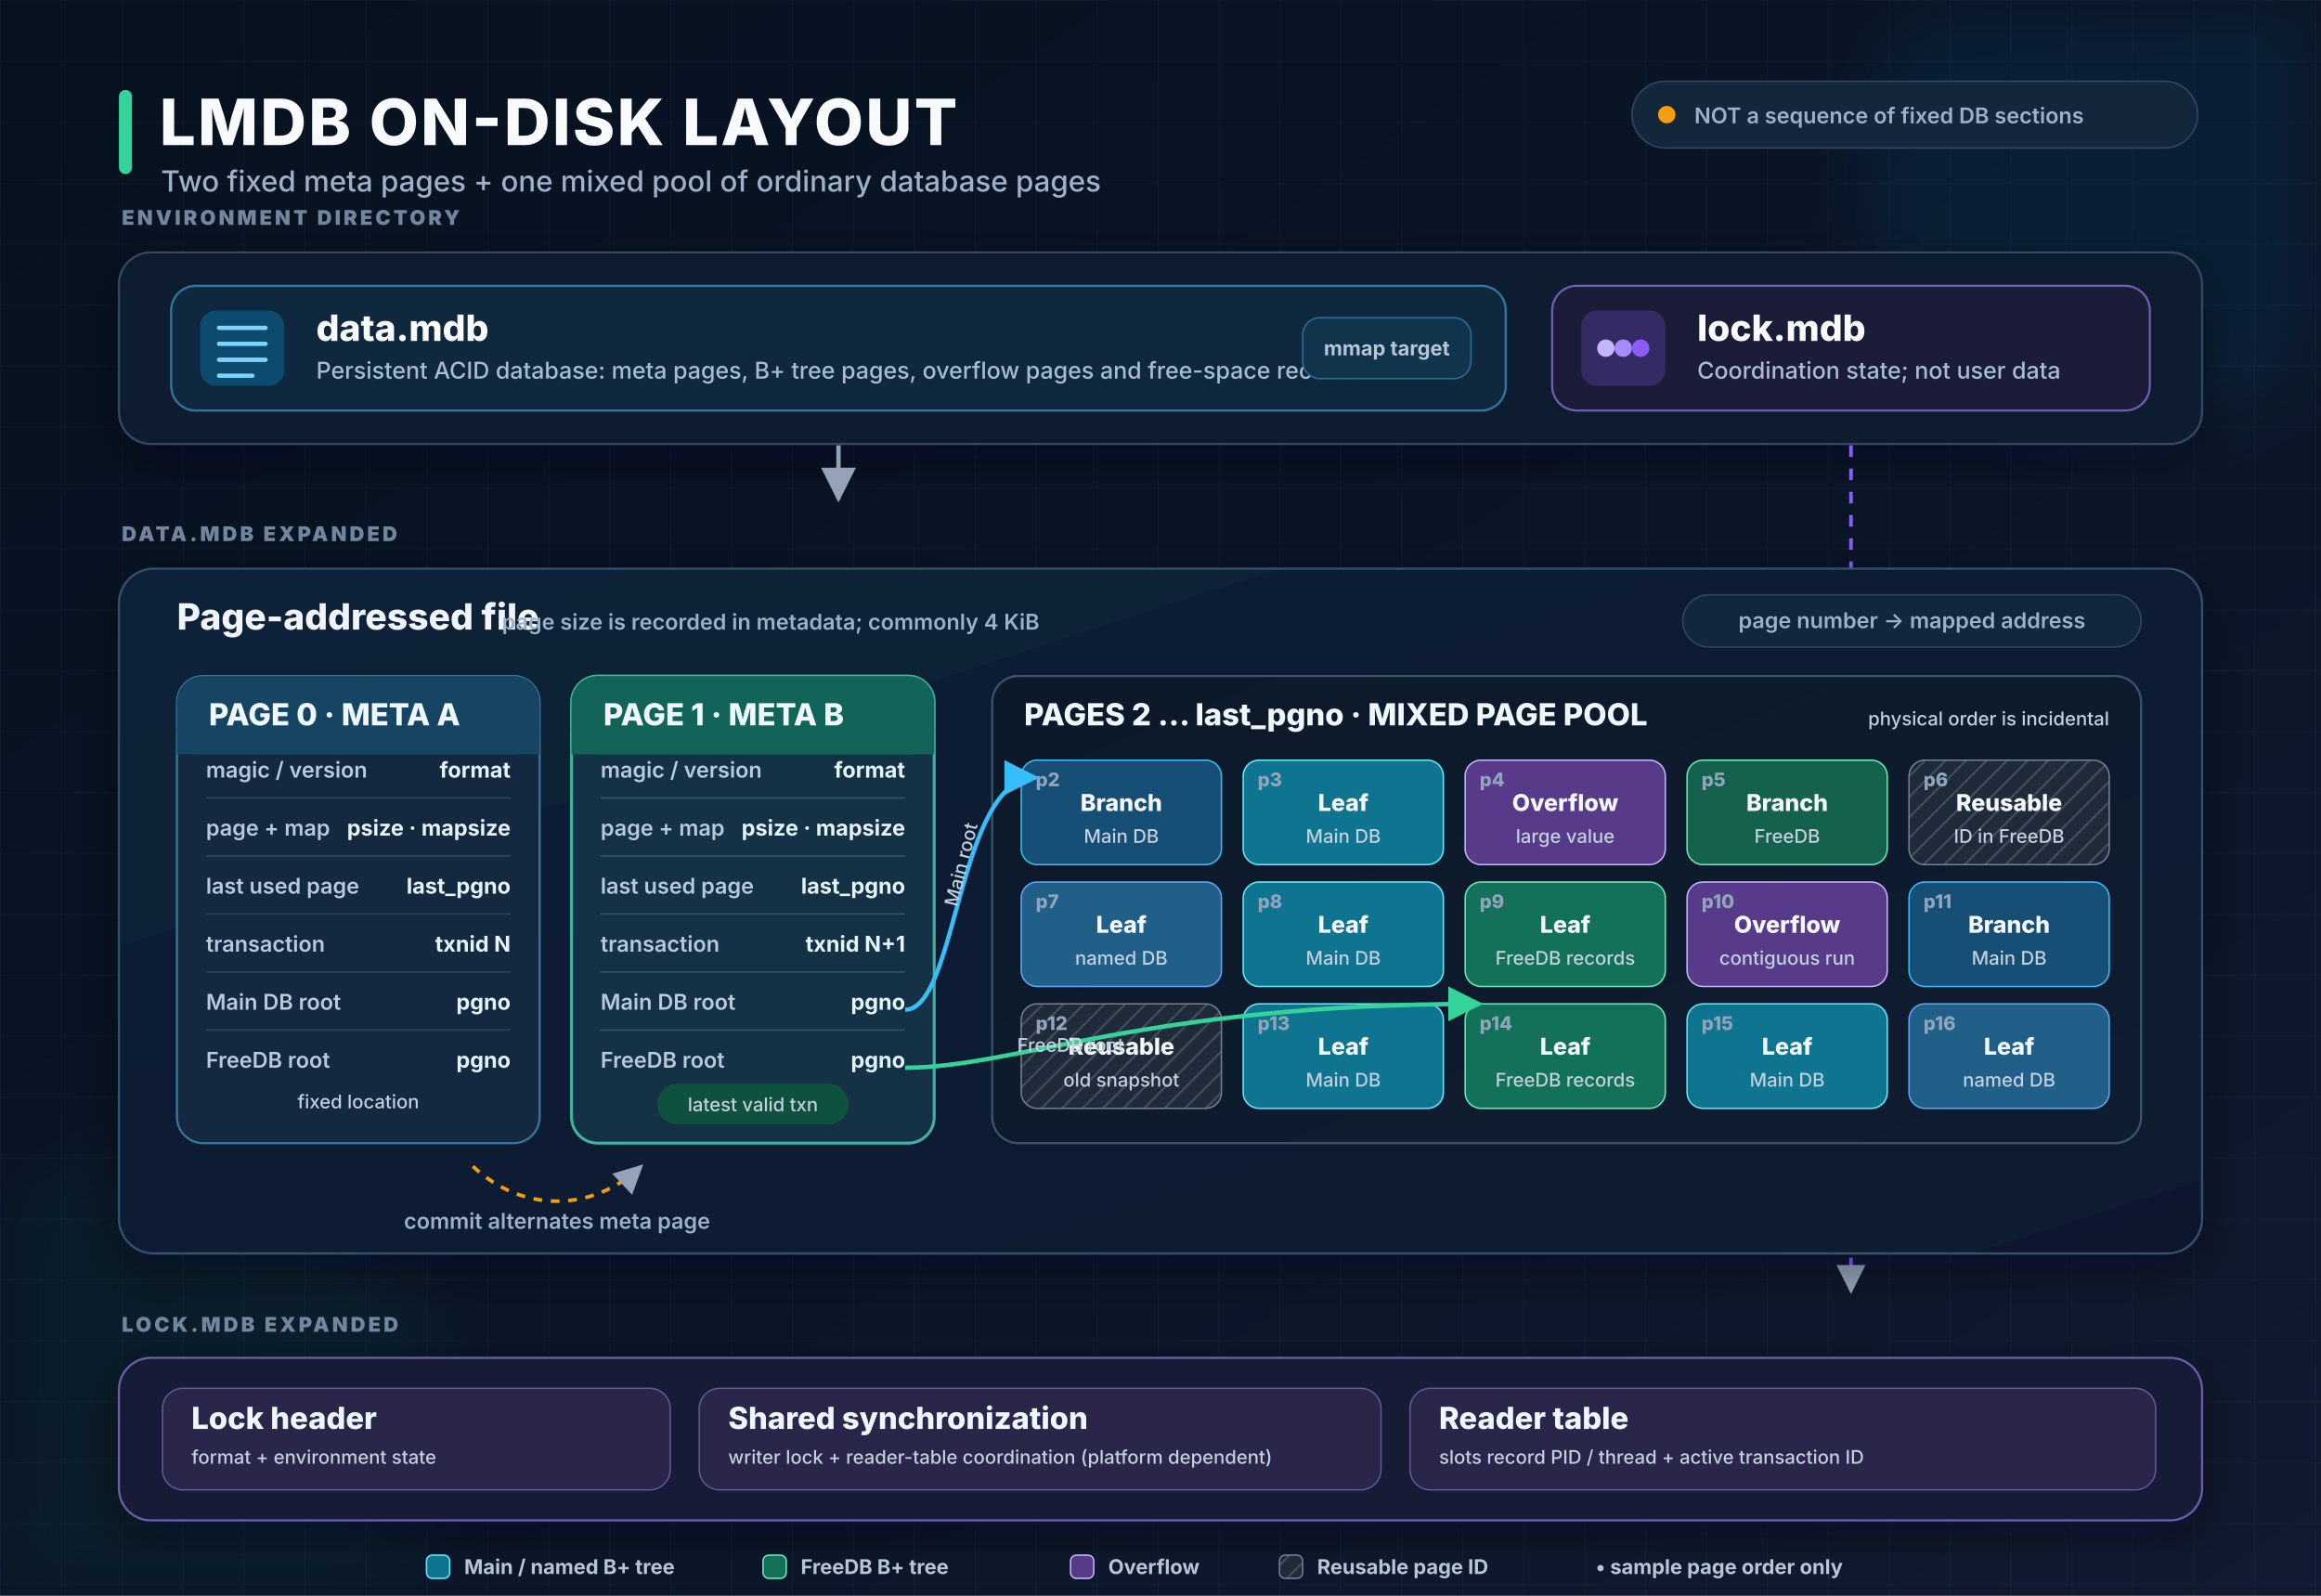
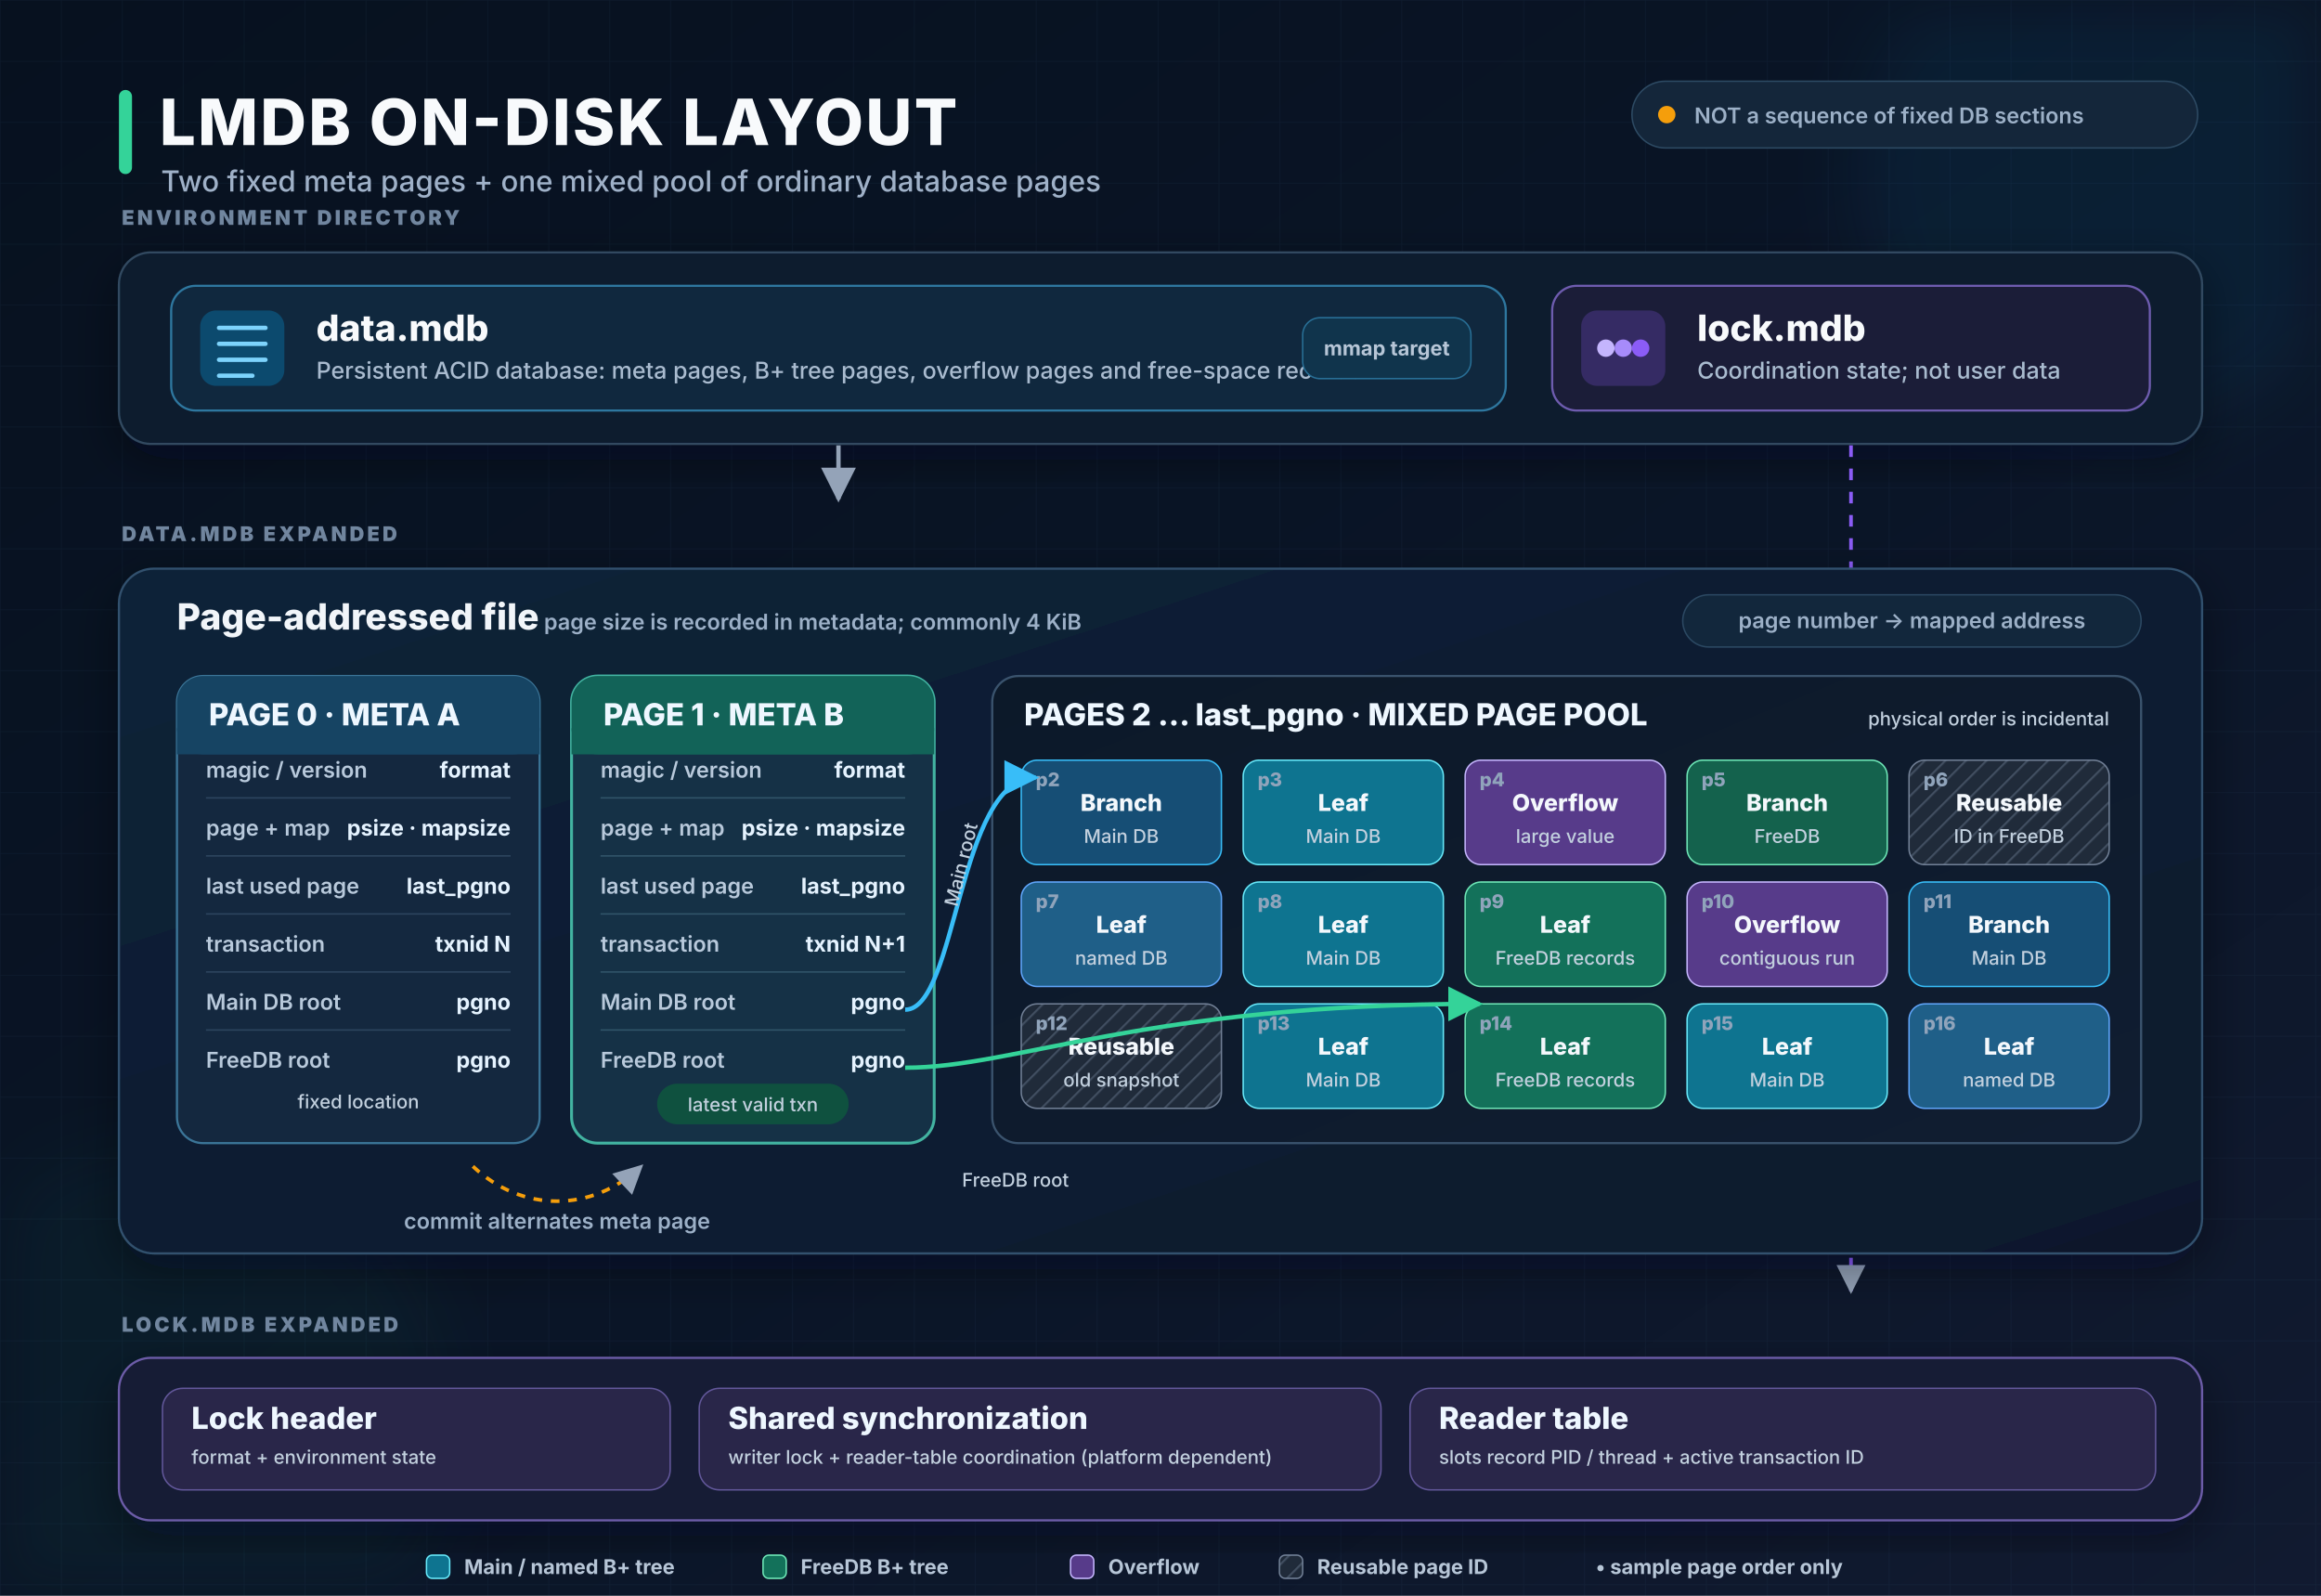
<svg xmlns="http://www.w3.org/2000/svg" width="1600" height="1100" viewBox="0 0 1600 1100" role="img" aria-labelledby="title desc">
  <defs>
    <linearGradient id="bg" x1="0" y1="0" x2="1" y2="1">
      <stop offset="0" stop-color="#07111f" />
      <stop offset="0.55" stop-color="#0a1527" />
      <stop offset="1" stop-color="#111a30" />
    </linearGradient>
    <linearGradient id="dataCard" x1="0" y1="0" x2="1" y2="1">
      <stop offset="0" stop-color="#102238" />
      <stop offset="1" stop-color="#0c192c" />
    </linearGradient>
    <linearGradient id="pool" x1="0" y1="0" x2="1" y2="1">
      <stop offset="0" stop-color="#0c1929" />
      <stop offset="1" stop-color="#101d31" />
    </linearGradient>
    <filter id="shadow" x="-20%" y="-20%" width="140%" height="140%">
      <feDropShadow dx="0" dy="10" stdDeviation="16" flood-color="#000814" flood-opacity="0.4" />
    </filter>
    <filter id="softGlow" x="-30%" y="-30%" width="160%" height="160%">
      <feGaussianBlur stdDeviation="24" />
    </filter>
    <pattern id="grid" width="42" height="42" patternUnits="userSpaceOnUse">
      <path d="M 42 0 L 0 0 0 42" fill="none" stroke="#7dd3fc" stroke-opacity="0.045" stroke-width="1" />
    </pattern>
    <pattern id="reuseHatch" width="10" height="10" patternUnits="userSpaceOnUse" patternTransform="rotate(45)">
      <rect width="10" height="10" fill="#202b3a" />
      <line x1="0" y1="0" x2="0" y2="10" stroke="#64748b" stroke-opacity="0.45" stroke-width="3" />
    </pattern>
    <marker id="arrowBlue" viewBox="0 0 10 10" refX="9" refY="5" markerWidth="8" markerHeight="8" orient="auto-start-reverse">
      <path d="M 0 0 L 10 5 L 0 10 z" fill="#38bdf8" />
    </marker>
    <marker id="arrowGreen" viewBox="0 0 10 10" refX="9" refY="5" markerWidth="8" markerHeight="8" orient="auto-start-reverse">
      <path d="M 0 0 L 10 5 L 0 10 z" fill="#34d399" />
    </marker>
    <marker id="arrowNeutral" viewBox="0 0 10 10" refX="9" refY="5" markerWidth="8" markerHeight="8" orient="auto-start-reverse">
      <path d="M 0 0 L 10 5 L 0 10 z" fill="#94a3b8" />
    </marker>
    <style>
      text { font-family: Inter, "Noto Sans Thai", "Segoe UI", Arial, sans-serif; }
      .title { font-size: 44px; font-weight: 800; letter-spacing: 1.5px; fill: #f8fafc; }
      .subtitle { font-size: 20px; font-weight: 450; fill: #9fb1c8; }
      .section { font-size: 25px; font-weight: 800; fill: #f1f5f9; }
      .eyebrow { font-size: 14px; font-weight: 850; letter-spacing: 2px; fill: #71869f; }
      .fileTitle { font-size: 25px; font-weight: 800; fill: #f8fafc; }
      .fileSub { font-size: 16px; font-weight: 500; fill: #a9bbcf; }
      .metaTitle { font-size: 21px; font-weight: 800; fill: #eef7ff; }
      .metaField { font-size: 15px; font-weight: 600; fill: #b8c9db; }
      .metaValue { font-size: 15px; font-weight: 750; fill: #e5f3ff; }
      .pageNum { font-size: 13px; font-weight: 800; fill: #90a4bb; }
      .pageTitle { font-size: 16px; font-weight: 800; fill: #f4f8fc; }
      .pageSub { font-size: 13px; font-weight: 550; fill: #c2d0de; }
      .note { font-size: 15px; font-weight: 600; fill: #9cb0c7; }
      .legend { font-size: 14px; font-weight: 650; fill: #b7c6d7; }
    </style>
  </defs>
  <rect width="1600" height="1100" fill="url(#bg)" />
  <rect width="1600" height="1100" fill="url(#grid)" />
  <circle cx="1460" cy="120" r="180" fill="#0ea5e9" opacity="0.07" filter="url(#softGlow)" />
  <circle cx="120" cy="980" r="190" fill="#10b981" opacity="0.05" filter="url(#softGlow)" />
  <g transform="translate(82,58)">
    <rect x="0" y="4" width="9" height="58" rx="4.5" fill="#34d399" />
    <text x="28" y="42" class="title">LMDB ON-DISK LAYOUT</text>
    <text x="29" y="74" class="subtitle">Two fixed meta pages + one mixed pool of ordinary database pages</text>
  </g>
  <g transform="translate(1125,56)">
    <rect width="390" height="46" rx="23" fill="#14263a" stroke="#2d4a63" />
    <circle cx="24" cy="23" r="6" fill="#f59e0b" />
    <text x="43" y="29" class="note" fill="#c6d5e4">NOT a sequence of fixed DB sections</text>
  </g>
  <text x="84" y="155" class="eyebrow">ENVIRONMENT DIRECTORY</text>
  <g filter="url(#shadow)">
    <rect x="82" y="174" width="1436" height="132" rx="22" fill="#0d1b2e" stroke="#304960" stroke-width="1.5" />
  </g>
  <g transform="translate(118,197)">
    <rect width="920" height="86" rx="17" fill="#10283e" stroke="#2e779f" stroke-width="1.5" />
    <rect x="20" y="17" width="58" height="52" rx="11" fill="#0c4a6e" />
    <path d="M33 29h32M33 40h32M33 51h32M33 62h23" stroke="#7dd3fc" stroke-width="3" stroke-linecap="round" />
    <text x="100" y="38" class="fileTitle">data.mdb</text>
    <text x="100" y="64" class="fileSub">Persistent ACID database: meta pages, B+ tree pages, overflow pages and free-space records</text>
    <rect x="780" y="22" width="116" height="42" rx="12" fill="#10344c" stroke="#286f96" />
    <text x="838" y="48" text-anchor="middle" class="legend" fill="#8bdcf8">mmap target</text>
  </g>
  <g transform="translate(1070,197)">
    <rect width="412" height="86" rx="17" fill="#1b1d38" stroke="#6e5caf" stroke-width="1.5" />
    <rect x="20" y="17" width="58" height="52" rx="11" fill="#352b64" />
    <circle cx="37" cy="43" r="6" fill="#c4b5fd" />
    <circle cx="49" cy="43" r="6" fill="#a78bfa" />
    <circle cx="61" cy="43" r="6" fill="#8b5cf6" />
    <text x="100" y="38" class="fileTitle">lock.mdb</text>
    <text x="100" y="64" class="fileSub">Coordination state; not user data</text>
  </g>
  <path d="M578 307 V344" stroke="#94a3b8" stroke-width="3" marker-end="url(#arrowNeutral)" />
  <path d="M1276 307 V890" stroke="#8b5cf6" stroke-width="2.5" stroke-dasharray="8 8" marker-end="url(#arrowNeutral)" />
  <text x="84" y="373" class="eyebrow">DATA.MDB EXPANDED</text>
  <g filter="url(#shadow)">
    <rect x="82" y="392" width="1436" height="472" rx="24" fill="url(#dataCard)" stroke="#31516e" stroke-width="1.5" />
  </g>
  <text x="122" y="434" class="section">Page-addressed file</text>
-   <text x="346" y="434" class="note">page size is recorded in metadata; commonly 4 KiB</text>
+   <text x="375" y="434" class="note">page size is recorded in metadata; commonly 4 KiB</text>
  <rect x="1160" y="410" width="316" height="36" rx="18" fill="#12273c" stroke="#2b4862" />
  <text x="1318" y="433" text-anchor="middle" class="note">page number → mapped address</text>
  <g transform="translate(122,466)">
    <rect width="250" height="322" rx="18" fill="#14283f" stroke="#3b7598" stroke-width="1.5" />
    <rect width="250" height="54" rx="18" fill="#164463" />
    <rect y="36" width="250" height="18" fill="#164463" />
    <text x="22" y="34" class="metaTitle">PAGE 0 · META A</text>
    <g transform="translate(20,70)">
      <text y="0" class="metaField">magic / version</text>
      <text x="210" y="0" text-anchor="end" class="metaValue">format</text>
      <line x1="0" y1="14" x2="210" y2="14" stroke="#2d455f" />
      <text y="40" class="metaField">page + map</text>
      <text x="210" y="40" text-anchor="end" class="metaValue">psize · mapsize</text>
      <line x1="0" y1="54" x2="210" y2="54" stroke="#2d455f" />
      <text y="80" class="metaField">last used page</text>
      <text x="210" y="80" text-anchor="end" class="metaValue">last_pgno</text>
      <line x1="0" y1="94" x2="210" y2="94" stroke="#2d455f" />
      <text y="120" class="metaField">transaction</text>
      <text x="210" y="120" text-anchor="end" class="metaValue">txnid N</text>
      <line x1="0" y1="134" x2="210" y2="134" stroke="#2d455f" />
      <text y="160" class="metaField">Main DB root</text>
      <text x="210" y="160" text-anchor="end" class="metaValue" fill="#7dd3fc">pgno</text>
      <line x1="0" y1="174" x2="210" y2="174" stroke="#2d455f" />
      <text y="200" class="metaField">FreeDB root</text>
      <text x="210" y="200" text-anchor="end" class="metaValue" fill="#6ee7b7">pgno</text>
    </g>
    <text x="125" y="298" text-anchor="middle" class="pageSub">fixed location</text>
  </g>
  <g transform="translate(394,466)">
    <rect width="250" height="322" rx="18" fill="#153146" stroke="#42b3a1" stroke-width="2" />
    <rect width="250" height="54" rx="18" fill="#126358" />
    <rect y="36" width="250" height="18" fill="#126358" />
    <text x="22" y="34" class="metaTitle">PAGE 1 · META B</text>
    <g transform="translate(20,70)">
      <text y="0" class="metaField">magic / version</text>
      <text x="210" y="0" text-anchor="end" class="metaValue">format</text>
      <line x1="0" y1="14" x2="210" y2="14" stroke="#31556a" />
      <text y="40" class="metaField">page + map</text>
      <text x="210" y="40" text-anchor="end" class="metaValue">psize · mapsize</text>
      <line x1="0" y1="54" x2="210" y2="54" stroke="#31556a" />
      <text y="80" class="metaField">last used page</text>
      <text x="210" y="80" text-anchor="end" class="metaValue">last_pgno</text>
      <line x1="0" y1="94" x2="210" y2="94" stroke="#31556a" />
      <text y="120" class="metaField">transaction</text>
      <text x="210" y="120" text-anchor="end" class="metaValue" fill="#86efac">txnid N+1</text>
      <line x1="0" y1="134" x2="210" y2="134" stroke="#31556a" />
      <text y="160" class="metaField">Main DB root</text>
      <text x="210" y="160" text-anchor="end" class="metaValue" fill="#7dd3fc">pgno</text>
      <line x1="0" y1="174" x2="210" y2="174" stroke="#31556a" />
      <text y="200" class="metaField">FreeDB root</text>
      <text x="210" y="200" text-anchor="end" class="metaValue" fill="#6ee7b7">pgno</text>
    </g>
    <rect x="59" y="281" width="132" height="28" rx="14" fill="#0f513f" />
    <text x="125" y="300" text-anchor="middle" class="pageSub" fill="#99f6e4">latest valid txn</text>
  </g>
  <path d="M326 804 C360 836 408 836 442 804" fill="none" stroke="#f59e0b" stroke-width="2.5" stroke-dasharray="6 6" marker-end="url(#arrowNeutral)" />
  <text x="384" y="847" text-anchor="middle" class="note" fill="#f4c66e">commit alternates meta page</text>
  <g transform="translate(684,466)">
    <rect width="792" height="322" rx="18" fill="url(#pool)" stroke="#3a536d" stroke-width="1.5" />
    <text x="22" y="34" class="metaTitle">PAGES 2 … last_pgno · MIXED PAGE POOL</text>
    <text x="770" y="34" text-anchor="end" class="pageSub">physical order is incidental</text>
    <g transform="translate(20,58)">
      <rect width="138" height="72" rx="11" fill="#164e75" stroke="#38bdf8" />
      <text x="10" y="18" class="pageNum">p2</text>
      <text x="69" y="35" text-anchor="middle" class="pageTitle">Branch</text>
      <text x="69" y="57" text-anchor="middle" class="pageSub">Main DB</text>
      <rect x="153" width="138" height="72" rx="11" fill="#0e7490" stroke="#67e8f9" />
      <text x="163" y="18" class="pageNum">p3</text>
      <text x="222" y="35" text-anchor="middle" class="pageTitle">Leaf</text>
      <text x="222" y="57" text-anchor="middle" class="pageSub">Main DB</text>
      <rect x="306" width="138" height="72" rx="11" fill="#573b8a" stroke="#c4b5fd" />
      <text x="316" y="18" class="pageNum">p4</text>
      <text x="375" y="35" text-anchor="middle" class="pageTitle">Overflow</text>
      <text x="375" y="57" text-anchor="middle" class="pageSub">large value</text>
      <rect x="459" width="138" height="72" rx="11" fill="#14624d" stroke="#6ee7b7" />
      <text x="469" y="18" class="pageNum">p5</text>
      <text x="528" y="35" text-anchor="middle" class="pageTitle">Branch</text>
      <text x="528" y="57" text-anchor="middle" class="pageSub">FreeDB</text>
      <rect x="612" width="138" height="72" rx="11" fill="url(#reuseHatch)" stroke="#718096" />
      <text x="622" y="18" class="pageNum">p6</text>
      <text x="681" y="35" text-anchor="middle" class="pageTitle">Reusable</text>
      <text x="681" y="57" text-anchor="middle" class="pageSub">ID in FreeDB</text>
    </g>
    <g transform="translate(20,142)">
      <rect width="138" height="72" rx="11" fill="#1f5f88" stroke="#60a5fa" />
      <text x="10" y="18" class="pageNum">p7</text>
      <text x="69" y="35" text-anchor="middle" class="pageTitle">Leaf</text>
      <text x="69" y="57" text-anchor="middle" class="pageSub">named DB</text>
      <rect x="153" width="138" height="72" rx="11" fill="#0e7490" stroke="#67e8f9" />
      <text x="163" y="18" class="pageNum">p8</text>
      <text x="222" y="35" text-anchor="middle" class="pageTitle">Leaf</text>
      <text x="222" y="57" text-anchor="middle" class="pageSub">Main DB</text>
      <rect x="306" width="138" height="72" rx="11" fill="#13715a" stroke="#6ee7b7" />
      <text x="316" y="18" class="pageNum">p9</text>
      <text x="375" y="35" text-anchor="middle" class="pageTitle">Leaf</text>
      <text x="375" y="57" text-anchor="middle" class="pageSub">FreeDB records</text>
      <rect x="459" width="138" height="72" rx="11" fill="#573b8a" stroke="#c4b5fd" />
      <text x="469" y="18" class="pageNum">p10</text>
      <text x="528" y="35" text-anchor="middle" class="pageTitle">Overflow</text>
      <text x="528" y="57" text-anchor="middle" class="pageSub">contiguous run</text>
      <rect x="612" width="138" height="72" rx="11" fill="#164e75" stroke="#38bdf8" />
      <text x="622" y="18" class="pageNum">p11</text>
      <text x="681" y="35" text-anchor="middle" class="pageTitle">Branch</text>
      <text x="681" y="57" text-anchor="middle" class="pageSub">Main DB</text>
    </g>
    <g transform="translate(20,226)">
      <rect width="138" height="72" rx="11" fill="url(#reuseHatch)" stroke="#718096" />
      <text x="10" y="18" class="pageNum">p12</text>
      <text x="69" y="35" text-anchor="middle" class="pageTitle">Reusable</text>
      <text x="69" y="57" text-anchor="middle" class="pageSub">old snapshot</text>
      <rect x="153" width="138" height="72" rx="11" fill="#0e7490" stroke="#67e8f9" />
      <text x="163" y="18" class="pageNum">p13</text>
      <text x="222" y="35" text-anchor="middle" class="pageTitle">Leaf</text>
      <text x="222" y="57" text-anchor="middle" class="pageSub">Main DB</text>
      <rect x="306" width="138" height="72" rx="11" fill="#13715a" stroke="#6ee7b7" />
      <text x="316" y="18" class="pageNum">p14</text>
      <text x="375" y="35" text-anchor="middle" class="pageTitle">Leaf</text>
      <text x="375" y="57" text-anchor="middle" class="pageSub">FreeDB records</text>
      <rect x="459" width="138" height="72" rx="11" fill="#0e7490" stroke="#67e8f9" />
      <text x="469" y="18" class="pageNum">p15</text>
      <text x="528" y="35" text-anchor="middle" class="pageTitle">Leaf</text>
      <text x="528" y="57" text-anchor="middle" class="pageSub">Main DB</text>
      <rect x="612" width="138" height="72" rx="11" fill="#1f5f88" stroke="#60a5fa" />
      <text x="622" y="18" class="pageNum">p16</text>
      <text x="681" y="35" text-anchor="middle" class="pageTitle">Leaf</text>
      <text x="681" y="57" text-anchor="middle" class="pageSub">named DB</text>
    </g>
  </g>
  <path d="M624 696 C660 696 660 536 714 536" fill="none" stroke="#38bdf8" stroke-width="3" marker-end="url(#arrowBlue)" />
  <text x="667" y="597" text-anchor="middle" class="pageSub" fill="#7dd3fc" transform="rotate(-76 667 597)">Main root</text>
  <path d="M624 736 C700 736 790 692 1020 692" fill="none" stroke="#34d399" stroke-width="3" marker-end="url(#arrowGreen)" />
-   <text x="738" y="725" text-anchor="middle" class="pageSub" fill="#6ee7b7">FreeDB root</text>
+   <text x="700" y="818" text-anchor="middle" class="pageSub" fill="#6ee7b7">FreeDB root</text>
  <text x="84" y="918" class="eyebrow">LOCK.MDB EXPANDED</text>
  <g filter="url(#shadow)">
    <rect x="82" y="936" width="1436" height="112" rx="22" fill="#171b35" stroke="#6c5ca8" stroke-width="1.5" />
  </g>
  <g transform="translate(112,957)">
    <rect width="350" height="70" rx="14" fill="#292649" stroke="#62579a" />
    <text x="20" y="28" class="metaTitle">Lock header</text>
    <text x="20" y="52" class="pageSub">format + environment state</text>
    <rect x="370" width="470" height="70" rx="14" fill="#292649" stroke="#62579a" />
    <text x="390" y="28" class="metaTitle">Shared synchronization</text>
    <text x="390" y="52" class="pageSub">writer lock + reader-table coordination (platform dependent)</text>
    <rect x="860" width="514" height="70" rx="14" fill="#292649" stroke="#62579a" />
    <text x="880" y="28" class="metaTitle">Reader table</text>
    <text x="880" y="52" class="pageSub">slots record PID / thread + active transaction ID</text>
  </g>
  <g transform="translate(294,1072)">
    <rect width="16" height="16" rx="4" fill="#0e7490" stroke="#67e8f9" />
    <text x="26" y="13" class="legend">Main / named B+ tree</text>
    <rect x="232" width="16" height="16" rx="4" fill="#13715a" stroke="#6ee7b7" />
    <text x="258" y="13" class="legend">FreeDB B+ tree</text>
    <rect x="444" width="16" height="16" rx="4" fill="#573b8a" stroke="#c4b5fd" />
    <text x="470" y="13" class="legend">Overflow</text>
    <rect x="588" width="16" height="16" rx="4" fill="url(#reuseHatch)" stroke="#718096" />
    <text x="614" y="13" class="legend">Reusable page ID</text>
    <text x="806" y="13" class="legend" fill="#7f93aa">•  sample page order only</text>
  </g>
</svg>
